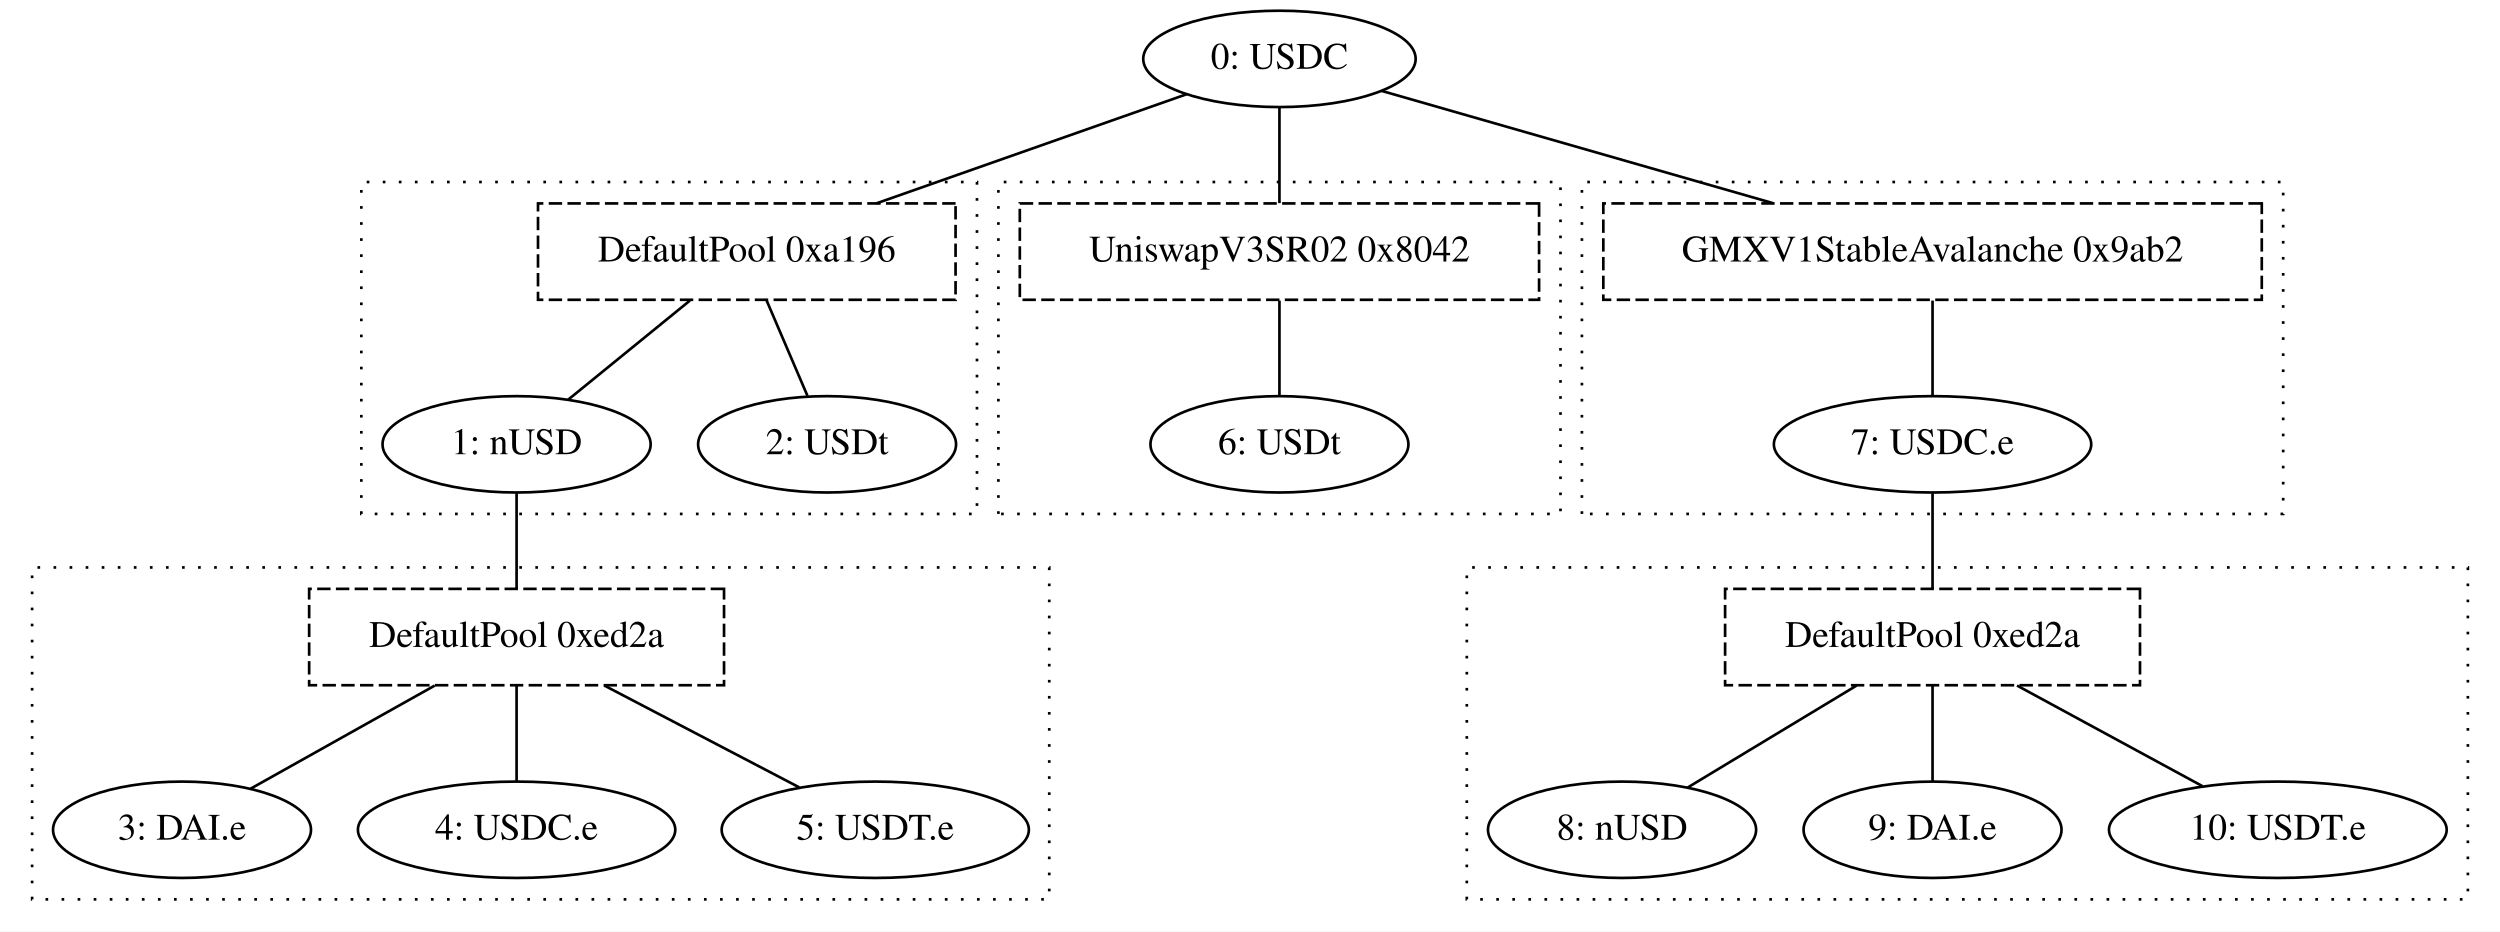
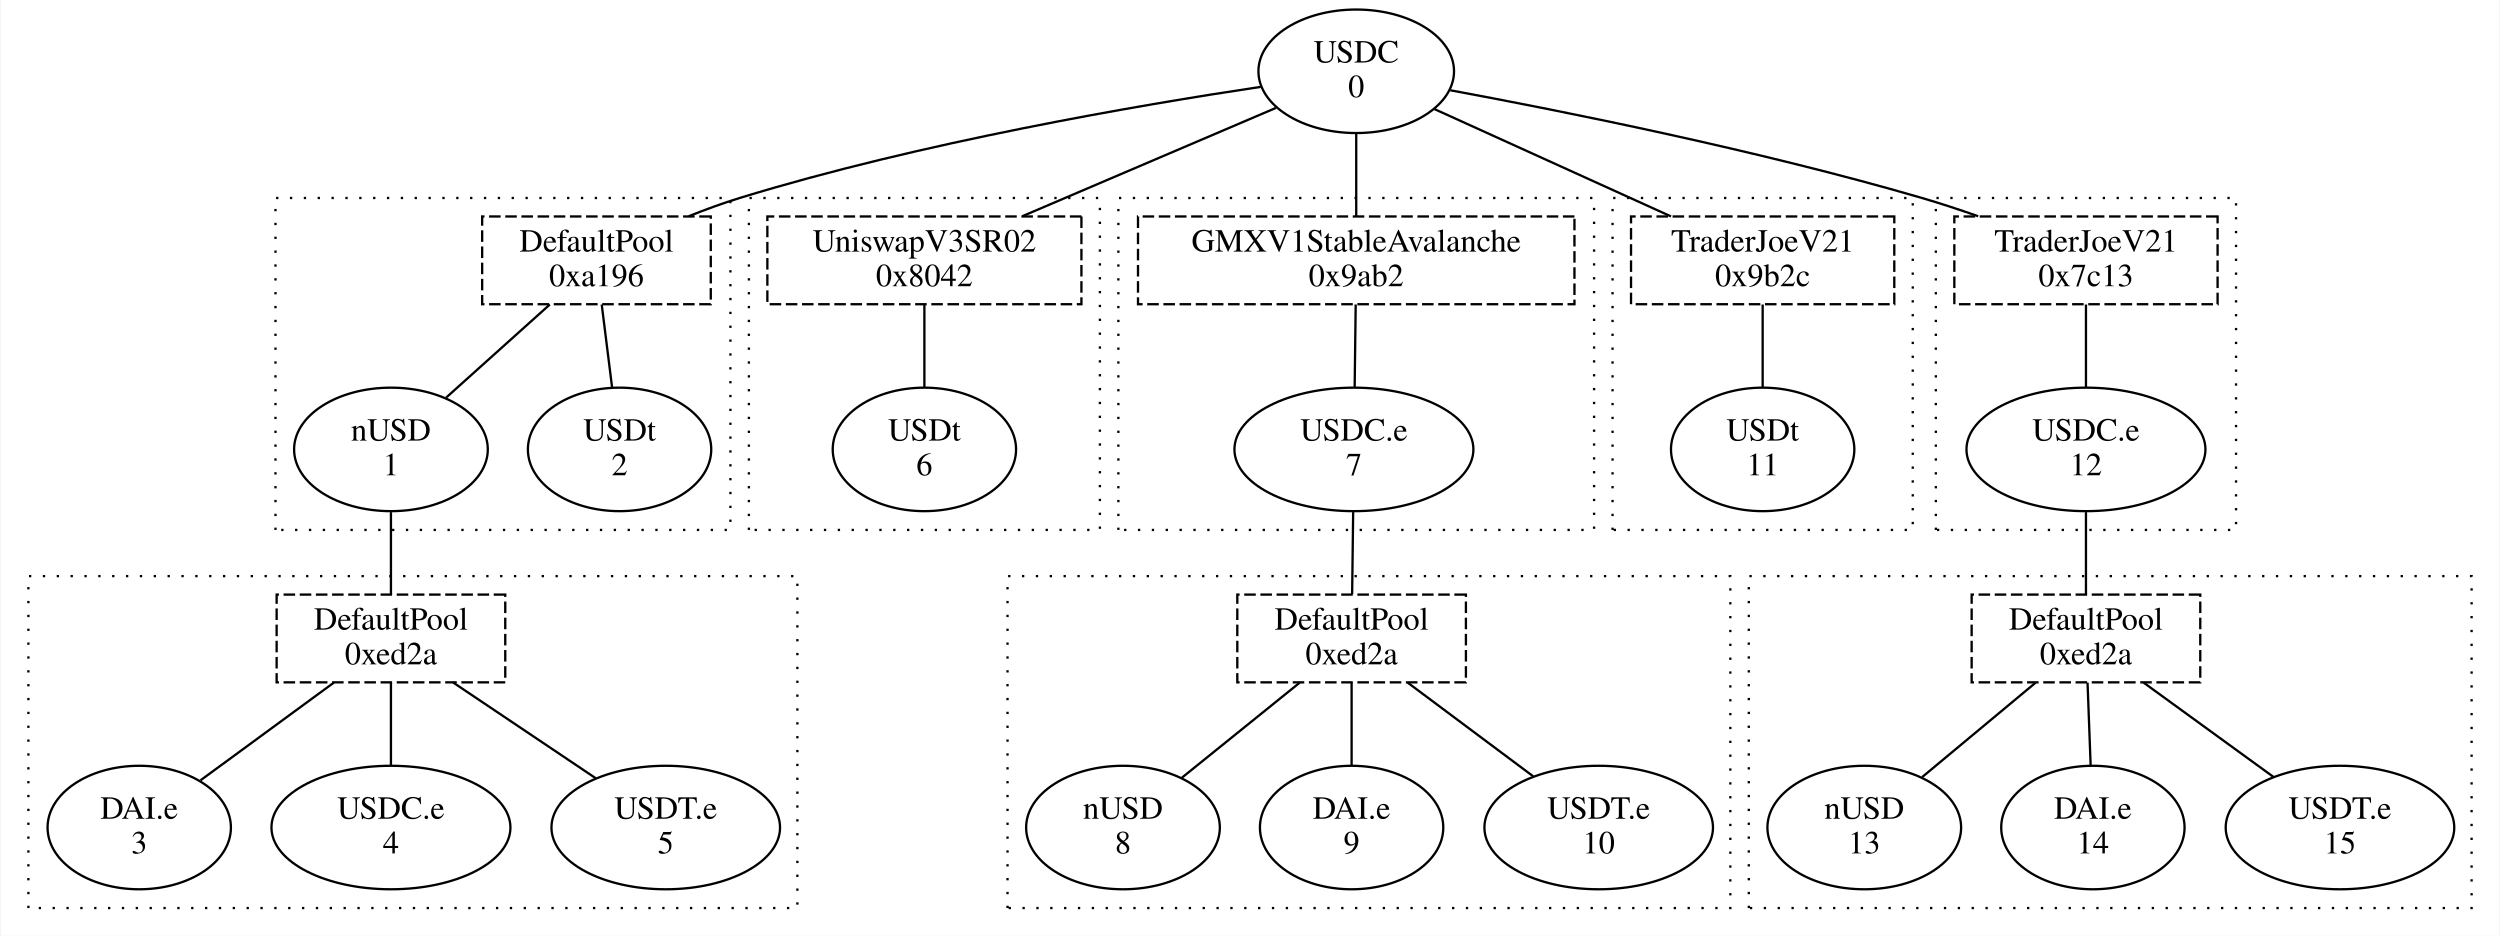
- <svg xmlns="http://www.w3.org/2000/svg" width="934pt" height="348pt" viewBox="0.00 0.00 934.00 348.00">
-   <g id="graph0" class="graph" transform="scale(1 1) rotate(0) translate(4 344)">
-     <polygon fill="white" stroke="transparent" points="-4,4 -4,-344 930,-344 930,4 -4,4" />
+ <svg xmlns="http://www.w3.org/2000/svg" width="1082pt" height="405pt" viewBox="0.00 0.00 1082.00 405.22">
+   <g id="graph0" class="graph" transform="scale(1 1) rotate(0) translate(4 401.22)">
+     <polygon fill="white" stroke="transparent" points="-4,4 -4,-401.22 1078,-401.22 1078,4 -4,4" />
    <g id="clust1" class="cluster">
-       <polygon fill="none" stroke="black" stroke-dasharray="1,5" points="131,-152 131,-276 361,-276 361,-152 131,-152" />
+       <polygon fill="none" stroke="black" stroke-dasharray="1,5" points="115,-171.74 115,-315.48 312,-315.48 312,-171.74 115,-171.74" />
    </g>
    <g id="clust3" class="cluster">
-       <polygon fill="none" stroke="black" stroke-dasharray="1,5" points="8,-8 8,-132 388,-132 388,-8 8,-8" />
+       <polygon fill="none" stroke="black" stroke-dasharray="1,5" points="8,-8 8,-151.74 341,-151.74 341,-8 8,-8" />
    </g>
    <g id="clust5" class="cluster">
-       <polygon fill="none" stroke="black" stroke-dasharray="1,5" points="369,-152 369,-276 579,-276 579,-152 369,-152" />
+       <polygon fill="none" stroke="black" stroke-dasharray="1,5" points="320,-171.74 320,-315.48 472,-315.48 472,-171.74 320,-171.74" />
    </g>
    <g id="clust7" class="cluster">
-       <polygon fill="none" stroke="black" stroke-dasharray="1,5" points="587,-152 587,-276 849,-276 849,-152 587,-152" />
+       <polygon fill="none" stroke="black" stroke-dasharray="1,5" points="480,-171.74 480,-315.48 686,-315.48 686,-171.74 480,-171.74" />
    </g>
    <g id="clust9" class="cluster">
-       <polygon fill="none" stroke="black" stroke-dasharray="1,5" points="544,-8 544,-132 918,-132 918,-8 544,-8" />
+       <polygon fill="none" stroke="black" stroke-dasharray="1,5" points="432,-8 432,-151.74 745,-151.74 745,-8 432,-8" />
+     </g>
+     <g id="clust11" class="cluster">
+       <polygon fill="none" stroke="black" stroke-dasharray="1,5" points="694,-171.74 694,-315.48 824,-315.48 824,-171.74 694,-171.74" />
+     </g>
+     <g id="clust13" class="cluster">
+       <polygon fill="none" stroke="black" stroke-dasharray="1,5" points="834,-171.74 834,-315.48 964,-315.48 964,-171.74 834,-171.74" />
+     </g>
+     <g id="clust15" class="cluster">
+       <polygon fill="none" stroke="black" stroke-dasharray="1,5" points="753,-8 753,-151.74 1066,-151.74 1066,-8 753,-8" />
    </g>
    <g id="node1" class="node">
-       <ellipse fill="none" stroke="black" cx="474" cy="-322" rx="50.89" ry="18" />
-       <text text-anchor="middle" x="474" y="-318.3" font-family="Times,serif" font-size="14.00">0: USDC</text>
+       <ellipse fill="none" stroke="black" cx="583" cy="-370.35" rx="42.35" ry="26.74" />
+       <text text-anchor="middle" x="583" y="-374.15" font-family="Times,serif" font-size="14.00">USDC</text>
+       <text text-anchor="middle" x="583" y="-359.15" font-family="Times,serif" font-size="14.00">0</text>
+     </g>
+     <g id="node17" class="node">
+       <polygon fill="none" stroke="black" stroke-dasharray="5,2" points="303.5,-307.48 204.5,-307.48 204.5,-269.48 303.5,-269.48 303.5,-307.48" />
+       <text text-anchor="middle" x="254" y="-292.28" font-family="Times,serif" font-size="14.00">DefaultPool</text>
+       <text text-anchor="middle" x="254" y="-277.28" font-family="Times,serif" font-size="14.00">0xa196</text>
+     </g>
+     <g id="edge1" class="edge">
+       <path fill="none" stroke="black" d="M541.66,-363.61C488.64,-355.66 394.2,-339.51 316,-315.48 308.75,-313.25 301.18,-310.48 293.93,-307.58" />
+     </g>
+     <g id="node19" class="node">
+       <polygon fill="none" stroke="black" stroke-dasharray="5,2" points="464,-307.48 328,-307.48 328,-269.48 464,-269.48 464,-307.48" />
+       <text text-anchor="middle" x="396" y="-292.28" font-family="Times,serif" font-size="14.00">UniswapV3SR02</text>
+       <text text-anchor="middle" x="396" y="-277.28" font-family="Times,serif" font-size="14.00">0x8042</text>
+     </g>
+     <g id="edge11" class="edge">
+       <path fill="none" stroke="black" d="M548.26,-354.51C517.21,-341.25 471.62,-321.78 438.42,-307.6" />
+     </g>
+     <g id="node20" class="node">
+       <polygon fill="none" stroke="black" stroke-dasharray="5,2" points="677.5,-307.48 488.5,-307.48 488.5,-269.48 677.5,-269.48 677.5,-307.48" />
+       <text text-anchor="middle" x="583" y="-292.28" font-family="Times,serif" font-size="14.00">GMXV1StableAvalanche</text>
+       <text text-anchor="middle" x="583" y="-277.28" font-family="Times,serif" font-size="14.00">0x9ab2</text>
+     </g>
+     <g id="edge13" class="edge">
+       <path fill="none" stroke="black" d="M583,-343.2C583,-331.55 583,-318.12 583,-307.6" />
+     </g>
+     <g id="node22" class="node">
+       <polygon fill="none" stroke="black" stroke-dasharray="5,2" points="816,-307.48 702,-307.48 702,-269.48 816,-269.48 816,-307.48" />
+       <text text-anchor="middle" x="759" y="-292.28" font-family="Times,serif" font-size="14.00">TraderJoeV21</text>
+       <text text-anchor="middle" x="759" y="-277.28" font-family="Times,serif" font-size="14.00">0x9b2c</text>
+     </g>
+     <g id="edge21" class="edge">
+       <path fill="none" stroke="black" d="M616.93,-353.95C646.2,-340.67 688.5,-321.48 719.32,-307.49" />
+     </g>
+     <g id="node23" class="node">
+       <polygon fill="none" stroke="black" stroke-dasharray="5,2" points="956,-307.48 842,-307.48 842,-269.48 956,-269.48 956,-307.48" />
+       <text text-anchor="middle" x="899" y="-292.28" font-family="Times,serif" font-size="14.00">TraderJoeV21</text>
+       <text text-anchor="middle" x="899" y="-277.28" font-family="Times,serif" font-size="14.00">0x7c13</text>
+     </g>
+     <g id="edge23" class="edge">
+       <path fill="none" stroke="black" d="M623.74,-362.13C672.7,-353.06 757.13,-336.15 828,-315.48 835.94,-313.17 844.27,-310.41 852.32,-307.58" />
+     </g>
+     <g id="node2" class="node">
+       <ellipse fill="none" stroke="black" cx="165" cy="-206.61" rx="41.94" ry="26.74" />
+       <text text-anchor="middle" x="165" y="-210.41" font-family="Times,serif" font-size="14.00">nUSD</text>
+       <text text-anchor="middle" x="165" y="-195.41" font-family="Times,serif" font-size="14.00">1</text>
+     </g>
+     <g id="node3" class="node">
+       <ellipse fill="none" stroke="black" cx="264" cy="-206.61" rx="39.7" ry="26.74" />
+       <text text-anchor="middle" x="264" y="-210.41" font-family="Times,serif" font-size="14.00">USDt</text>
+       <text text-anchor="middle" x="264" y="-195.41" font-family="Times,serif" font-size="14.00">2</text>
+     </g>
+     <g id="node18" class="node">
+       <polygon fill="none" stroke="black" stroke-dasharray="5,2" points="214.5,-143.74 115.5,-143.74 115.5,-105.74 214.5,-105.74 214.5,-143.74" />
+       <text text-anchor="middle" x="165" y="-128.54" font-family="Times,serif" font-size="14.00">DefaultPool</text>
+       <text text-anchor="middle" x="165" y="-113.54" font-family="Times,serif" font-size="14.00">0xed2a</text>
+     </g>
+     <g id="edge5" class="edge">
+       <path fill="none" stroke="black" d="M165,-179.46C165,-167.81 165,-154.38 165,-143.86" />
+     </g>
+     <g id="node4" class="node">
+       <ellipse fill="none" stroke="black" cx="56" cy="-42.87" rx="39.7" ry="26.74" />
+       <text text-anchor="middle" x="56" y="-46.67" font-family="Times,serif" font-size="14.00">DAI.e</text>
+       <text text-anchor="middle" x="56" y="-31.67" font-family="Times,serif" font-size="14.00">3</text>
+     </g>
+     <g id="node5" class="node">
+       <ellipse fill="none" stroke="black" cx="165" cy="-42.87" rx="51.74" ry="26.74" />
+       <text text-anchor="middle" x="165" y="-46.67" font-family="Times,serif" font-size="14.00">USDC.e</text>
+       <text text-anchor="middle" x="165" y="-31.67" font-family="Times,serif" font-size="14.00">4</text>
+     </g>
+     <g id="node6" class="node">
+       <ellipse fill="none" stroke="black" cx="284" cy="-42.87" rx="49.49" ry="26.74" />
+       <text text-anchor="middle" x="284" y="-46.67" font-family="Times,serif" font-size="14.00">USDT.e</text>
+       <text text-anchor="middle" x="284" y="-31.67" font-family="Times,serif" font-size="14.00">5</text>
+     </g>
+     <g id="node7" class="node">
+       <ellipse fill="none" stroke="black" cx="396" cy="-206.61" rx="39.7" ry="26.74" />
+       <text text-anchor="middle" x="396" y="-210.41" font-family="Times,serif" font-size="14.00">USDt</text>
+       <text text-anchor="middle" x="396" y="-195.41" font-family="Times,serif" font-size="14.00">6</text>
+     </g>
+     <g id="node8" class="node">
+       <ellipse fill="none" stroke="black" cx="582" cy="-206.61" rx="51.74" ry="26.74" />
+       <text text-anchor="middle" x="582" y="-210.41" font-family="Times,serif" font-size="14.00">USDC.e</text>
+       <text text-anchor="middle" x="582" y="-195.41" font-family="Times,serif" font-size="14.00">7</text>
+     </g>
+     <g id="node21" class="node">
+       <polygon fill="none" stroke="black" stroke-dasharray="5,2" points="630.5,-143.74 531.5,-143.74 531.5,-105.74 630.5,-105.74 630.5,-143.74" />
+       <text text-anchor="middle" x="581" y="-128.54" font-family="Times,serif" font-size="14.00">DefaultPool</text>
+       <text text-anchor="middle" x="581" y="-113.54" font-family="Times,serif" font-size="14.00">0xed2a</text>
+     </g>
+     <g id="edge15" class="edge">
+       <path fill="none" stroke="black" d="M581.67,-179.46C581.53,-167.81 581.36,-154.38 581.23,-143.86" />
+     </g>
+     <g id="node9" class="node">
+       <ellipse fill="none" stroke="black" cx="482" cy="-42.87" rx="41.94" ry="26.74" />
+       <text text-anchor="middle" x="482" y="-46.67" font-family="Times,serif" font-size="14.00">nUSD</text>
+       <text text-anchor="middle" x="482" y="-31.67" font-family="Times,serif" font-size="14.00">8</text>
+     </g>
+     <g id="node10" class="node">
+       <ellipse fill="none" stroke="black" cx="581" cy="-42.87" rx="39.7" ry="26.74" />
+       <text text-anchor="middle" x="581" y="-46.67" font-family="Times,serif" font-size="14.00">DAI.e</text>
+       <text text-anchor="middle" x="581" y="-31.67" font-family="Times,serif" font-size="14.00">9</text>
+     </g>
+     <g id="node11" class="node">
+       <ellipse fill="none" stroke="black" cx="688" cy="-42.87" rx="49.49" ry="26.74" />
+       <text text-anchor="middle" x="688" y="-46.67" font-family="Times,serif" font-size="14.00">USDT.e</text>
+       <text text-anchor="middle" x="688" y="-31.67" font-family="Times,serif" font-size="14.00">10</text>
    </g>
    <g id="node12" class="node">
-       <polygon fill="none" stroke="black" stroke-dasharray="5,2" points="353,-268 197,-268 197,-232 353,-232 353,-268" />
-       <text text-anchor="middle" x="275" y="-246.3" font-family="Times,serif" font-size="14.00">DefaultPool 0xa196</text>
-     </g>
-     <g id="edge1" class="edge">
-       <path fill="none" stroke="black" d="M439.34,-308.81C407.27,-297.53 359.28,-280.65 323.43,-268.03" />
+       <ellipse fill="none" stroke="black" cx="759" cy="-206.61" rx="39.7" ry="26.74" />
+       <text text-anchor="middle" x="759" y="-210.41" font-family="Times,serif" font-size="14.00">USDt</text>
+       <text text-anchor="middle" x="759" y="-195.41" font-family="Times,serif" font-size="14.00">11</text>
+     </g>
+     <g id="node13" class="node">
+       <ellipse fill="none" stroke="black" cx="899" cy="-206.61" rx="51.74" ry="26.74" />
+       <text text-anchor="middle" x="899" y="-210.41" font-family="Times,serif" font-size="14.00">USDC.e</text>
+       <text text-anchor="middle" x="899" y="-195.41" font-family="Times,serif" font-size="14.00">12</text>
+     </g>
+     <g id="node24" class="node">
+       <polygon fill="none" stroke="black" stroke-dasharray="5,2" points="948.5,-143.74 849.5,-143.74 849.5,-105.74 948.5,-105.74 948.5,-143.74" />
+       <text text-anchor="middle" x="899" y="-128.54" font-family="Times,serif" font-size="14.00">DefaultPool</text>
+       <text text-anchor="middle" x="899" y="-113.54" font-family="Times,serif" font-size="14.00">0xed2a</text>
+     </g>
+     <g id="edge25" class="edge">
+       <path fill="none" stroke="black" d="M899,-179.46C899,-167.81 899,-154.38 899,-143.86" />
    </g>
    <g id="node14" class="node">
-       <polygon fill="none" stroke="black" stroke-dasharray="5,2" points="571,-268 377,-268 377,-232 571,-232 571,-268" />
-       <text text-anchor="middle" x="474" y="-246.3" font-family="Times,serif" font-size="14.00">UniswapV3SR02 0x8042</text>
-     </g>
-     <g id="edge11" class="edge">
-       <path fill="none" stroke="black" d="M474,-303.7C474,-292.85 474,-278.92 474,-268.1" />
+       <ellipse fill="none" stroke="black" cx="803" cy="-42.87" rx="41.94" ry="26.74" />
+       <text text-anchor="middle" x="803" y="-46.67" font-family="Times,serif" font-size="14.00">nUSD</text>
+       <text text-anchor="middle" x="803" y="-31.67" font-family="Times,serif" font-size="14.00">13</text>
    </g>
    <g id="node15" class="node">
-       <polygon fill="none" stroke="black" stroke-dasharray="5,2" points="841,-268 595,-268 595,-232 841,-232 841,-268" />
-       <text text-anchor="middle" x="718" y="-246.3" font-family="Times,serif" font-size="14.00">GMXV1StableAvalanche 0x9ab2</text>
-     </g>
-     <g id="edge13" class="edge">
-       <path fill="none" stroke="black" d="M512.12,-310.06C551.26,-298.83 612.72,-281.2 658.31,-268.12" />
-     </g>
-     <g id="node2" class="node">
-       <ellipse fill="none" stroke="black" cx="189" cy="-178" rx="50.09" ry="18" />
-       <text text-anchor="middle" x="189" y="-174.3" font-family="Times,serif" font-size="14.00">1: nUSD</text>
-     </g>
-     <g id="node3" class="node">
-       <ellipse fill="none" stroke="black" cx="305" cy="-178" rx="48.19" ry="18" />
-       <text text-anchor="middle" x="305" y="-174.3" font-family="Times,serif" font-size="14.00">2: USDt</text>
-     </g>
-     <g id="node13" class="node">
-       <polygon fill="none" stroke="black" stroke-dasharray="5,2" points="266.5,-124 111.5,-124 111.5,-88 266.5,-88 266.5,-124" />
-       <text text-anchor="middle" x="189" y="-102.3" font-family="Times,serif" font-size="14.00">DefaultPool 0xed2a</text>
-     </g>
-     <g id="edge5" class="edge">
-       <path fill="none" stroke="black" d="M189,-159.7C189,-148.85 189,-134.92 189,-124.1" />
-     </g>
-     <g id="node4" class="node">
-       <ellipse fill="none" stroke="black" cx="64" cy="-34" rx="48.19" ry="18" />
-       <text text-anchor="middle" x="64" y="-30.3" font-family="Times,serif" font-size="14.00">3: DAI.e</text>
-     </g>
-     <g id="node5" class="node">
-       <ellipse fill="none" stroke="black" cx="189" cy="-34" rx="59.29" ry="18" />
-       <text text-anchor="middle" x="189" y="-30.3" font-family="Times,serif" font-size="14.00">4: USDC.e</text>
-     </g>
-     <g id="node6" class="node">
-       <ellipse fill="none" stroke="black" cx="323" cy="-34" rx="57.39" ry="18" />
-       <text text-anchor="middle" x="323" y="-30.3" font-family="Times,serif" font-size="14.00">5: USDT.e</text>
-     </g>
-     <g id="node7" class="node">
-       <ellipse fill="none" stroke="black" cx="474" cy="-178" rx="48.19" ry="18" />
-       <text text-anchor="middle" x="474" y="-174.3" font-family="Times,serif" font-size="14.00">6: USDt</text>
-     </g>
-     <g id="node8" class="node">
-       <ellipse fill="none" stroke="black" cx="718" cy="-178" rx="59.29" ry="18" />
-       <text text-anchor="middle" x="718" y="-174.3" font-family="Times,serif" font-size="14.00">7: USDC.e</text>
+       <ellipse fill="none" stroke="black" cx="902" cy="-42.87" rx="39.7" ry="26.74" />
+       <text text-anchor="middle" x="902" y="-46.67" font-family="Times,serif" font-size="14.00">DAI.e</text>
+       <text text-anchor="middle" x="902" y="-31.67" font-family="Times,serif" font-size="14.00">14</text>
    </g>
    <g id="node16" class="node">
-       <polygon fill="none" stroke="black" stroke-dasharray="5,2" points="795.5,-124 640.5,-124 640.5,-88 795.5,-88 795.5,-124" />
-       <text text-anchor="middle" x="718" y="-102.3" font-family="Times,serif" font-size="14.00">DefaultPool 0xed2a</text>
-     </g>
-     <g id="edge15" class="edge">
-       <path fill="none" stroke="black" d="M718,-159.7C718,-148.85 718,-134.92 718,-124.1" />
-     </g>
-     <g id="node9" class="node">
-       <ellipse fill="none" stroke="black" cx="602" cy="-34" rx="50.09" ry="18" />
-       <text text-anchor="middle" x="602" y="-30.3" font-family="Times,serif" font-size="14.00">8: nUSD</text>
-     </g>
-     <g id="node10" class="node">
-       <ellipse fill="none" stroke="black" cx="718" cy="-34" rx="48.19" ry="18" />
-       <text text-anchor="middle" x="718" y="-30.3" font-family="Times,serif" font-size="14.00">9: DAI.e</text>
-     </g>
-     <g id="node11" class="node">
-       <ellipse fill="none" stroke="black" cx="847" cy="-34" rx="63.09" ry="18" />
-       <text text-anchor="middle" x="847" y="-30.3" font-family="Times,serif" font-size="14.00">10: USDT.e</text>
+       <ellipse fill="none" stroke="black" cx="1009" cy="-42.87" rx="49.49" ry="26.74" />
+       <text text-anchor="middle" x="1009" y="-46.67" font-family="Times,serif" font-size="14.00">USDT.e</text>
+       <text text-anchor="middle" x="1009" y="-31.67" font-family="Times,serif" font-size="14.00">15</text>
    </g>
    <g id="edge2" class="edge">
-       <path fill="none" stroke="black" d="M253.74,-231.7C239.81,-220.36 221.76,-205.66 208.25,-194.67" />
+       <path fill="none" stroke="black" d="M233.8,-269.36C220.47,-257.39 202.94,-241.65 188.91,-229.06" />
    </g>
    <g id="edge3" class="edge">
-       <path fill="none" stroke="black" d="M282.42,-231.7C287.07,-220.85 293.04,-206.92 297.67,-196.1" />
+       <path fill="none" stroke="black" d="M256.27,-269.36C257.59,-258.77 259.29,-245.24 260.75,-233.54" />
    </g>
    <g id="edge6" class="edge">
-       <path fill="none" stroke="black" d="M158.42,-87.88C137.32,-76.06 109.57,-60.52 89.63,-49.35" />
+       <path fill="none" stroke="black" d="M140.27,-105.62C123.06,-93.01 100.13,-76.21 82.54,-63.32" />
    </g>
    <g id="edge7" class="edge">
-       <path fill="none" stroke="black" d="M189,-87.7C189,-76.85 189,-62.92 189,-52.1" />
+       <path fill="none" stroke="black" d="M165,-105.62C165,-95.03 165,-81.5 165,-69.8" />
    </g>
    <g id="edge8" class="edge">
-       <path fill="none" stroke="black" d="M221.78,-87.88C244.09,-76.22 273.33,-60.95 294.64,-49.81" />
+       <path fill="none" stroke="black" d="M192,-105.62C210.38,-93.28 234.73,-76.94 253.75,-64.17" />
    </g>
    <g id="edge12" class="edge">
-       <path fill="none" stroke="black" d="M474,-231.7C474,-220.85 474,-206.92 474,-196.1" />
+       <path fill="none" stroke="black" d="M396,-269.36C396,-258.77 396,-245.24 396,-233.54" />
    </g>
    <g id="edge14" class="edge">
-       <path fill="none" stroke="black" d="M718,-231.7C718,-220.85 718,-206.92 718,-196.1" />
+       <path fill="none" stroke="black" d="M582.77,-269.36C582.64,-258.77 582.47,-245.24 582.32,-233.54" />
    </g>
    <g id="edge16" class="edge">
-       <path fill="none" stroke="black" d="M689.62,-87.88C670.31,-76.22 645,-60.95 626.55,-49.81" />
+       <path fill="none" stroke="black" d="M558.54,-105.62C543.36,-93.37 523.3,-77.19 507.52,-64.46" />
    </g>
    <g id="edge17" class="edge">
-       <path fill="none" stroke="black" d="M718,-87.7C718,-76.85 718,-62.92 718,-52.1" />
+       <path fill="none" stroke="black" d="M581,-105.62C581,-95.03 581,-81.5 581,-69.8" />
    </g>
    <g id="edge18" class="edge">
-       <path fill="none" stroke="black" d="M749.56,-87.88C770.74,-76.38 798.4,-61.37 818.84,-50.28" />
+       <path fill="none" stroke="black" d="M605.28,-105.62C621.43,-93.56 642.72,-77.67 659.65,-65.03" />
+     </g>
+     <g id="edge22" class="edge">
+       <path fill="none" stroke="black" d="M759,-269.36C759,-258.77 759,-245.24 759,-233.54" />
+     </g>
+     <g id="edge24" class="edge">
+       <path fill="none" stroke="black" d="M899,-269.36C899,-258.77 899,-245.24 899,-233.54" />
+     </g>
+     <g id="edge26" class="edge">
+       <path fill="none" stroke="black" d="M877.22,-105.62C862.61,-93.47 843.34,-77.43 828.09,-64.74" />
+     </g>
+     <g id="edge27" class="edge">
+       <path fill="none" stroke="black" d="M899.68,-105.62C900.08,-95.03 900.59,-81.5 901.03,-69.8" />
+     </g>
+     <g id="edge28" class="edge">
+       <path fill="none" stroke="black" d="M923.96,-105.62C940.7,-93.47 962.78,-77.43 980.25,-64.74" />
    </g>
  </g>
</svg>
